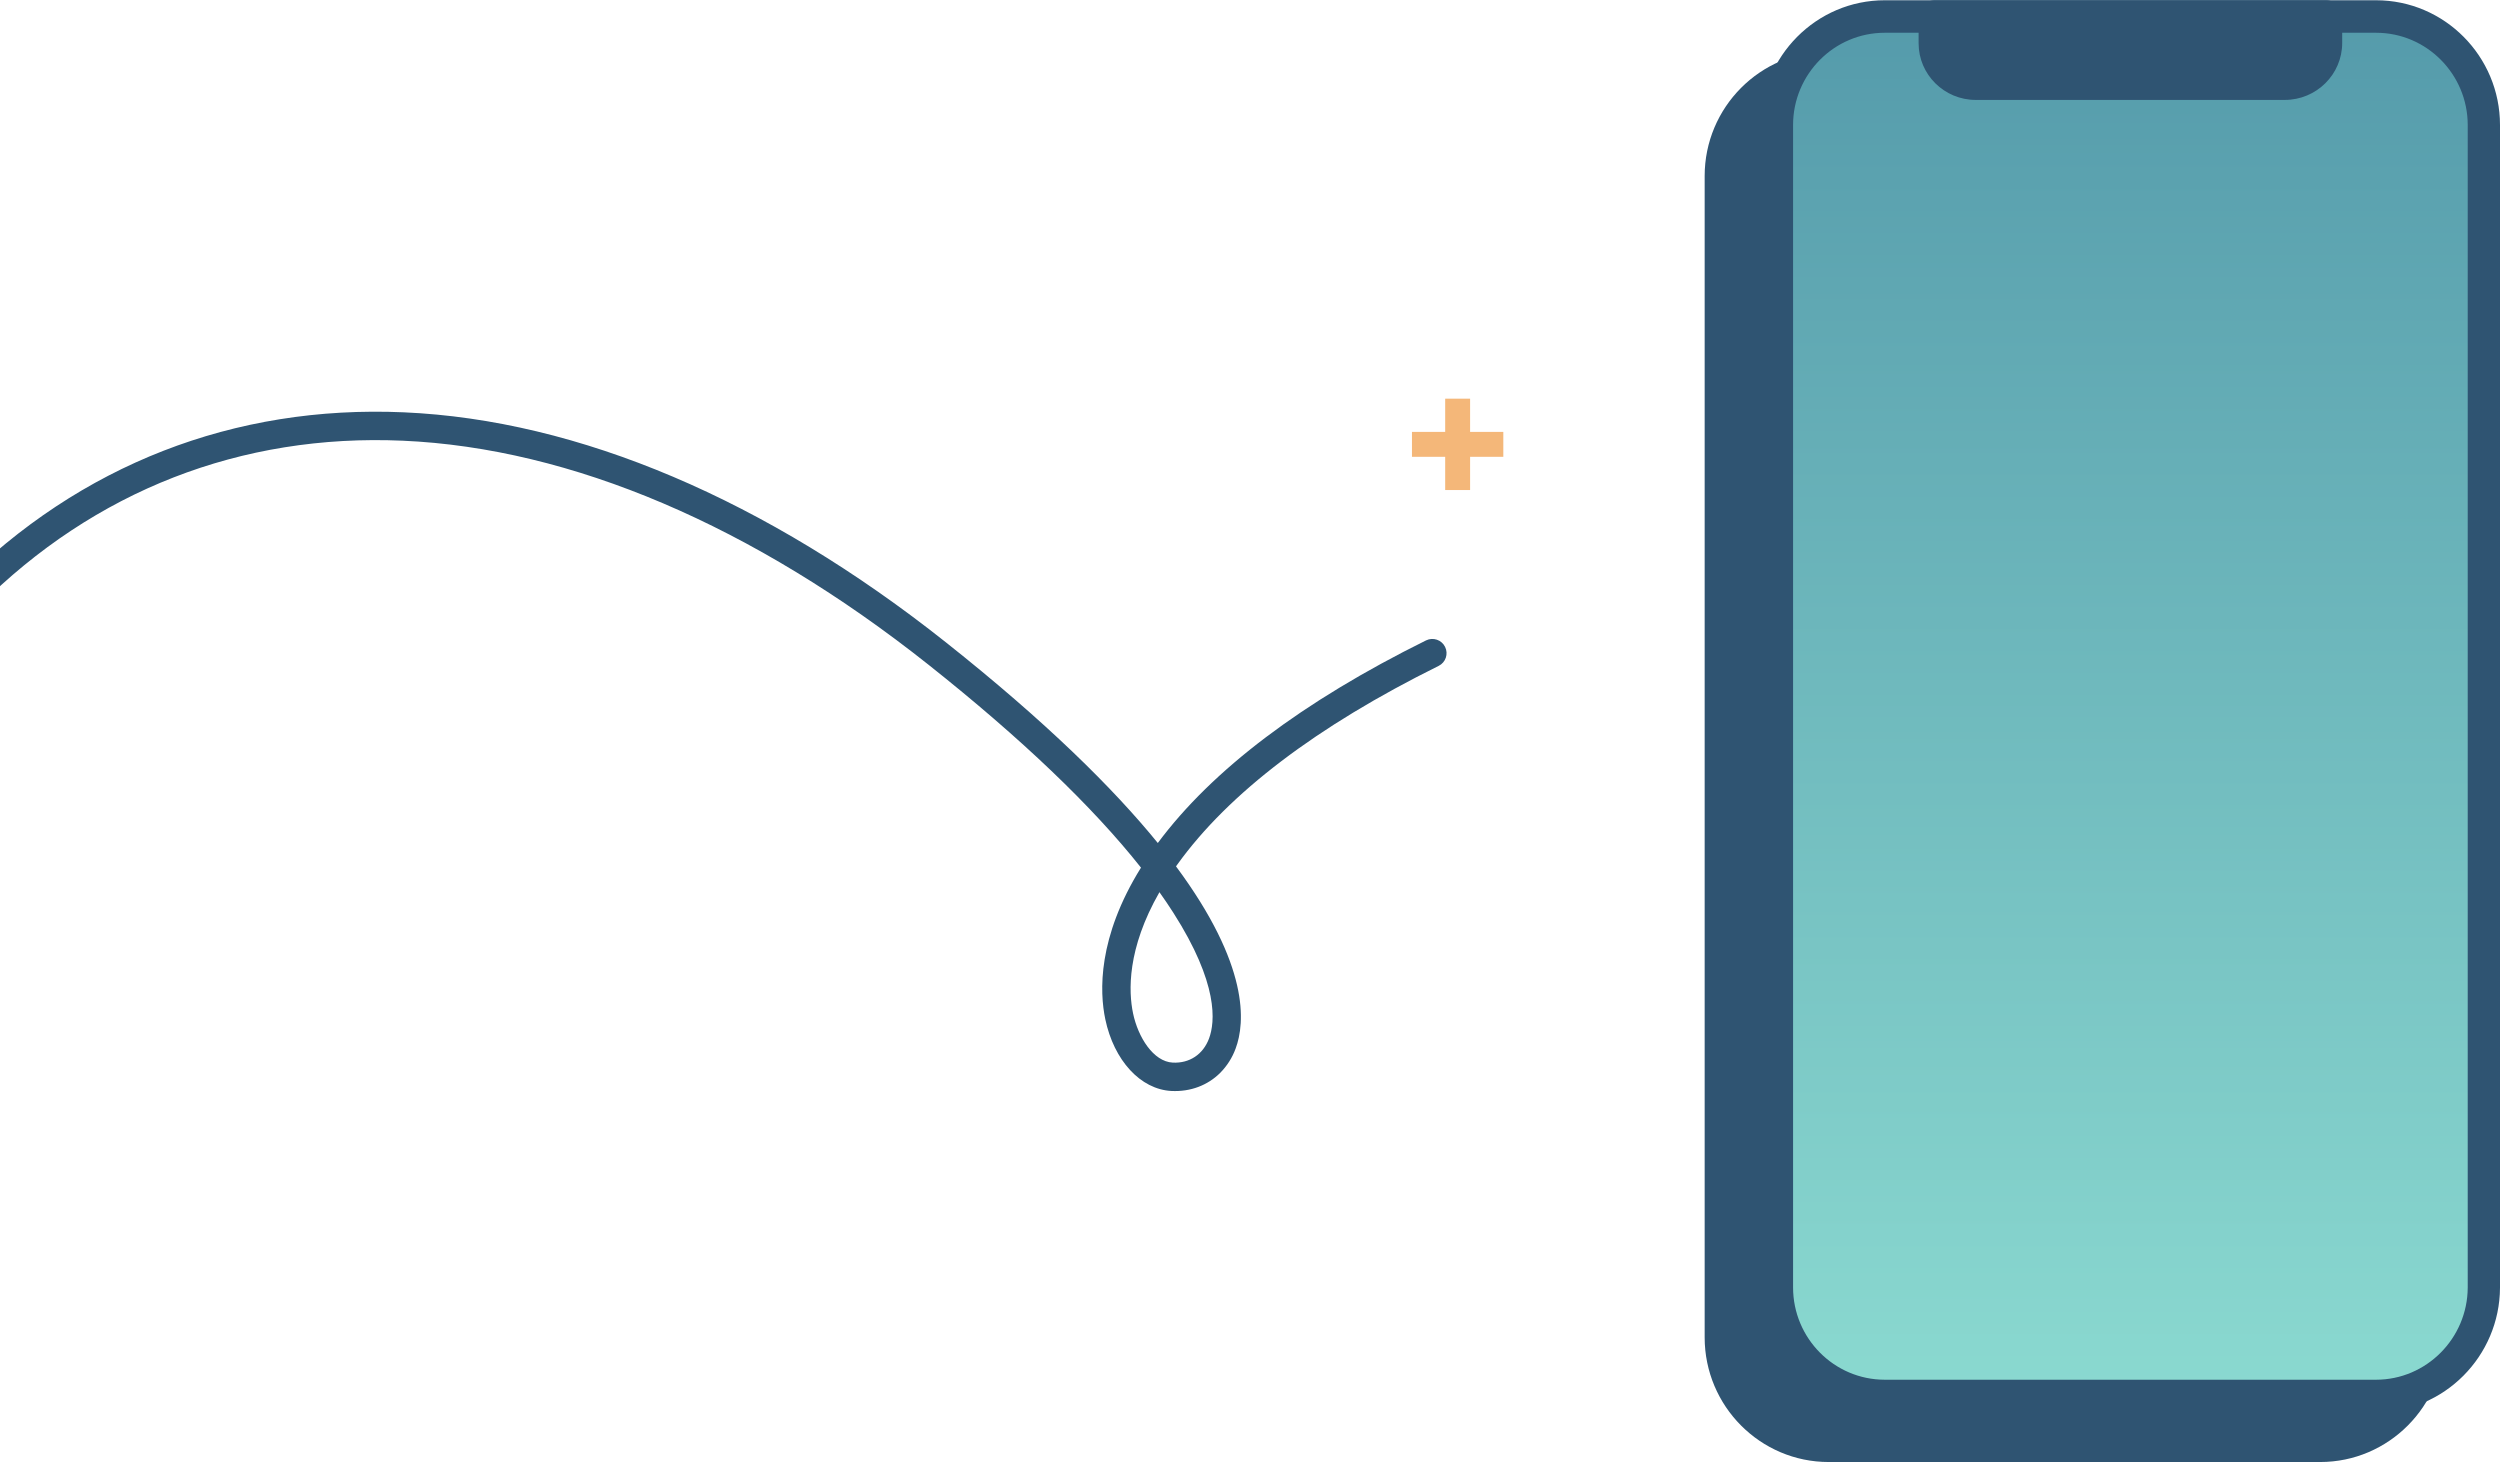
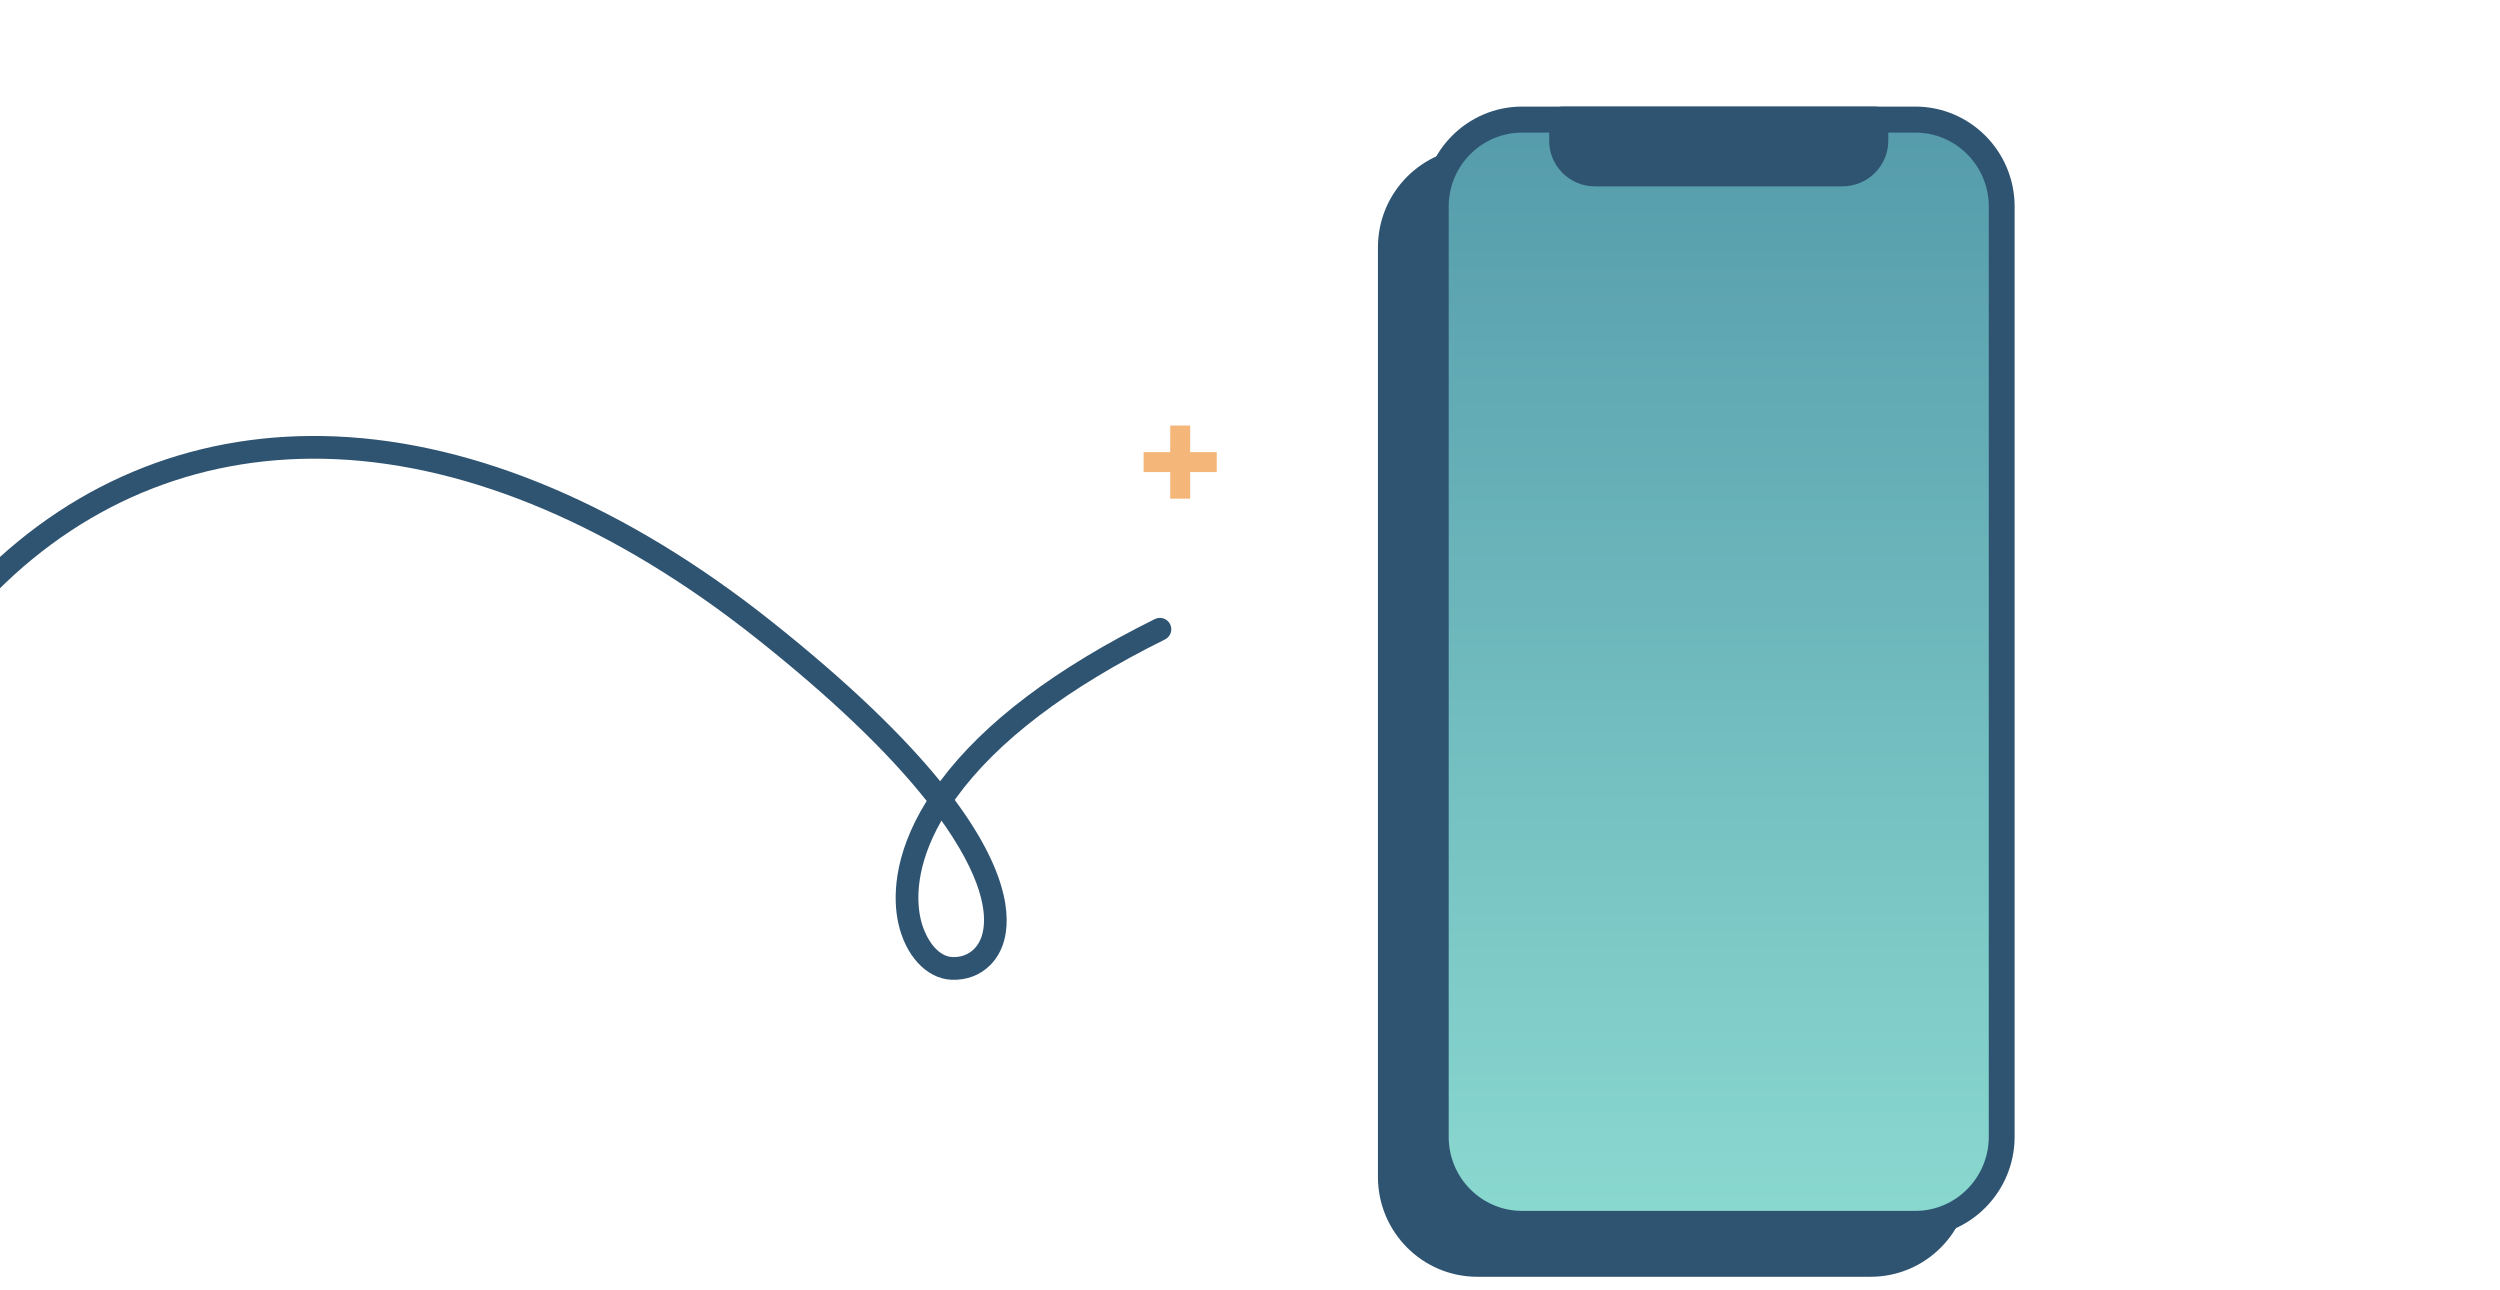
- <svg xmlns="http://www.w3.org/2000/svg" width="301" height="177" viewBox="0 0 301 177">
+ <svg xmlns="http://www.w3.org/2000/svg" width="376px" height="194px" viewBox="0 0 376 194" version="1.1">
  <defs>
-     <linearGradient id="a" x1="0%" x2="0%" y1="0%" y2="100%">
-       <stop offset="0%" stop-color="#559BAB" />
-       <stop offset="100%" stop-color="#8AD9D0" />
+     <linearGradient x1="0%" y1="0%" x2="0%" y2="100%" id="linearGradient-1">
+       <stop stop-color="#559BAB" offset="0%" />
+       <stop stop-color="#8AD9D0" offset="100%" />
    </linearGradient>
  </defs>
-   <g fill="none" fill-rule="evenodd">
-     <g fill="#F4B779">
-       <path d="M174 59h3V48h-3z" />
-       <path d="M170 55h11v-3h-11z" />
+   <g id="Page-1" stroke="none" stroke-width="1" fill="none" fill-rule="evenodd">
+     <g id="email-sent" transform="translate(-5, 0)" fill-rule="nonzero">
+       <g id="flicker" transform="translate(177, 64)" fill="#F4B779">
+         <polygon id="Fill-1" points="4 11 7 11 7 0 4 0" />
+         <polygon id="Fill-2" points="0 7 11 7 11 4 0 4" />
+       </g>
+       <g id="line-swoosh" transform="translate(0.487045, 0.414261)" fill="#2F5472">
+         <path d="M112.787,150.266 C105.176,152.335 101.689,156.093 100.218,158.345 C98.626,160.783 97.837,164.164 99.409,165.909 C100.765,167.405 102.687,167.794 104.547,166.947 C106.475,166.069 110.036,163.114 112.22,153.199 C112.428,152.257 112.617,151.279 112.787,150.266 M102.587,170.821 C100.464,170.821 98.435,169.925 96.881,168.209 C94.388,165.443 94.583,160.725 97.363,156.467 C99.201,153.653 103.637,148.856 113.304,146.606 C114.391,137.272 114.12,125.42 112.49,111.251 C109.409,84.467 100.525,62.388 86.797,47.401 C73.628,33.024 56.307,25.425 36.707,25.425 C35.764,25.425 35,24.658 35,23.713 C35,22.767 35.764,22 36.707,22 C57.287,22 75.478,29.982 89.31,45.083 C103.529,60.605 112.717,83.35 115.881,110.859 C117.635,126.112 117.705,137.475 116.835,145.941 C127.705,144.338 141.186,146.216 156.917,151.528 C157.81,151.829 158.29,152.8 157.99,153.697 C157.689,154.593 156.722,155.076 155.828,154.774 C140.288,149.528 127.117,147.73 116.679,149.431 C116.583,149.446 116.489,149.462 116.395,149.478 C114.218,164.207 108.957,168.699 105.959,170.066 C104.846,170.573 103.704,170.821 102.587,170.821" id="Fill-3" transform="translate(96.53971, 96.41052) rotate(-45) translate(-96.53971, -96.41052) " />
+       </g>
+       <g id="Phone" transform="translate(212, 16)">
+         <path d="M74.037,174.031 L14.964,174.031 C7.822,174.031 2,168.206 2,160.973 L2,21.089 C2,13.895 7.783,8.031 14.964,8.031 L74.037,8.031 C81.178,8.031 87,13.856 87,21.089 L87,160.973 C87,168.167 81.217,174.031 74.037,174.031" id="Fill-6" fill="#2F5472" />
+         <g id="Group-10" transform="translate(0, 6.031)" fill="#2F5472">
+           <path d="M15.172,4.064 C9.083,4.064 4.129,9.043 4.129,15.163 L4.129,154.989 C4.129,161.109 9.083,166.088 15.172,166.088 L74.354,166.088 C80.443,166.088 85.397,161.109 85.397,154.989 L85.397,15.163 C85.397,9.043 80.443,4.064 74.354,4.064 L15.172,4.064 Z M74.354,169.996 L15.172,169.996 C6.939,169.996 0.241,163.264 0.241,154.989 L0.241,15.163 C0.241,6.888 6.939,0.156 15.172,0.156 L74.354,0.156 C82.587,0.156 89.286,6.888 89.286,15.163 L89.286,154.989 C89.286,163.264 82.587,169.996 74.354,169.996 L74.354,169.996 Z" id="Fill-8" />
+         </g>
+         <path d="M81.037,168.031 L21.963,168.031 C14.822,168.031 9,162.204 9,154.97 L9,15.092 C9,7.897 14.783,2.031 21.963,2.031 L81.037,2.031 C88.178,2.031 94,7.858 94,15.092 L94,155.009 C93.961,162.204 88.178,168.031 81.037,168.031" id="Fill-19" fill="url(#linearGradient-1)" />
+         <path d="M21.924,3.944 C15.838,3.944 10.886,8.928 10.886,15.055 L10.886,155.007 C10.886,161.134 15.838,166.118 21.924,166.118 L81.076,166.118 C87.129,166.118 92.081,161.146 92.114,155.035 L92.114,15.055 C92.114,8.928 87.162,3.944 81.076,3.944 L21.924,3.944 Z M81.076,170.031 L21.924,170.031 C13.695,170.031 7,163.291 7,155.007 L7,15.055 C7,6.771 13.695,0.031 21.924,0.031 L81.076,0.031 C89.305,0.031 96,6.771 96,15.055 L96,155.046 C95.955,163.314 89.26,170.031 81.076,170.031 L81.076,170.031 Z" id="Fill-21" fill="#2F5472" />
+         <path d="M70.057,10.031 L32.904,10.031 C30.197,10.031 28,7.877 28,5.223 L28,2.031 L75,2.031 L75,5.185 C75,7.877 72.803,10.031 70.057,10.031" id="Fill-23" fill="#2F5472" />
+         <path d="M29.929,3.927 L29.929,5.213 C29.929,6.824 31.251,8.135 32.876,8.135 L70.085,8.135 C71.759,8.135 73.071,6.834 73.071,5.174 L73.071,3.927 L29.929,3.927 Z M70.085,12.031 L32.876,12.031 C29.085,12.031 26,8.972 26,5.213 L26,1.979 C26,0.903 26.88,0.031 27.965,0.031 L75.035,0.031 C76.121,0.031 77,0.903 77,1.979 L77,5.174 C77,8.955 73.898,12.031 70.085,12.031 L70.085,12.031 Z" id="Fill-25" fill="#2F5472" />
+       </g>
    </g>
-     <path fill="#2F5472" d="M139.597 107.418c-3.92 6.845-3.727 11.968-3.175 14.6.598 2.85 2.431 5.798 4.776 5.92 2.017.1 3.652-.984 4.368-2.898.742-1.985 1.17-6.592-4.296-15.147a59.662 59.662 0 0 0-1.673-2.475m7.322 21.747c-1.501 1.501-3.57 2.302-5.882 2.188-3.719-.193-6.916-3.667-7.961-8.644-.69-3.29-.947-9.818 4.299-18.245-5.832-7.368-14.404-15.557-25.575-24.424C90.68 63.28 68.787 53.95 48.483 53.06c-19.478-.854-37.1 6.02-50.959 19.88a1.71 1.71 0 0 1-2.418-.004 1.71 1.71 0 0 1-.004-2.418C9.655 55.964 28.162 48.746 48.62 49.643c21.03.922 43.61 10.508 65.3 27.722 12.026 9.545 20.11 17.53 25.48 24.132 6.554-8.82 17.414-17.024 32.293-24.391a1.714 1.714 0 0 1 2.293.775c.421.846.079 1.87-.767 2.29-14.698 7.278-25.283 15.32-31.46 23.905-.058.078-.113.156-.168.234 8.875 11.953 8.332 18.85 7.178 21.937a8.116 8.116 0 0 1-1.85 2.918M279.037 174.031h-59.073c-7.142 0-12.964-5.825-12.964-13.058V21.09c0-7.194 5.783-13.058 12.964-13.058h59.073c7.141 0 12.963 5.825 12.963 13.058v139.884c0 7.194-5.783 13.058-12.963 13.058" />
-     <path fill="#2F5472" d="M220.172 10.095c-6.089 0-11.043 4.98-11.043 11.099V161.02c0 6.12 4.954 11.099 11.043 11.099h59.182c6.089 0 11.043-4.98 11.043-11.099V21.194c0-6.12-4.954-11.099-11.043-11.099h-59.182zm59.182 165.932h-59.182c-8.233 0-14.931-6.732-14.931-15.007V21.194c0-8.275 6.698-15.007 14.931-15.007h59.182c8.233 0 14.932 6.732 14.932 15.007V161.02c0 8.275-6.699 15.007-14.932 15.007z" />
-     <path fill="url(#a)" d="M81.037 168.031H21.963C14.822 168.031 9 162.204 9 154.97V15.092C9 7.897 14.783 2.031 21.963 2.031h59.074C88.178 2.031 94 7.858 94 15.092v139.917c-.039 7.195-5.822 13.022-12.963 13.022" transform="translate(205)" />
-     <path fill="#2F5472" d="M226.924 3.944c-6.086 0-11.038 4.984-11.038 11.111v139.952c0 6.127 4.952 11.111 11.038 11.111h59.152c6.053 0 11.005-4.972 11.038-11.083V15.055c0-6.127-4.952-11.111-11.038-11.111h-59.152zm59.152 166.087h-59.152c-8.23 0-14.924-6.74-14.924-15.024V15.055C212 6.771 218.695.031 226.924.031h59.152c8.23 0 14.924 6.74 14.924 15.024v139.991c-.045 8.268-6.74 14.985-14.924 14.985z" />
-     <path fill="#2F5472" d="M275.057 10.031h-37.153c-2.707 0-4.904-2.154-4.904-4.808V2.031h47v3.154c0 2.692-2.197 4.846-4.943 4.846" />
-     <path fill="#2F5472" d="M234.93 3.927v1.286c0 1.611 1.32 2.922 2.946 2.922h37.21c1.673 0 2.985-1.301 2.985-2.961V3.927h-43.142zm40.155 8.104h-37.209c-3.791 0-6.876-3.059-6.876-6.818V1.979c0-1.076.88-1.948 1.965-1.948h47.07c1.086 0 1.965.872 1.965 1.948v3.195c0 3.781-3.102 6.857-6.915 6.857z" />
  </g>
</svg>
